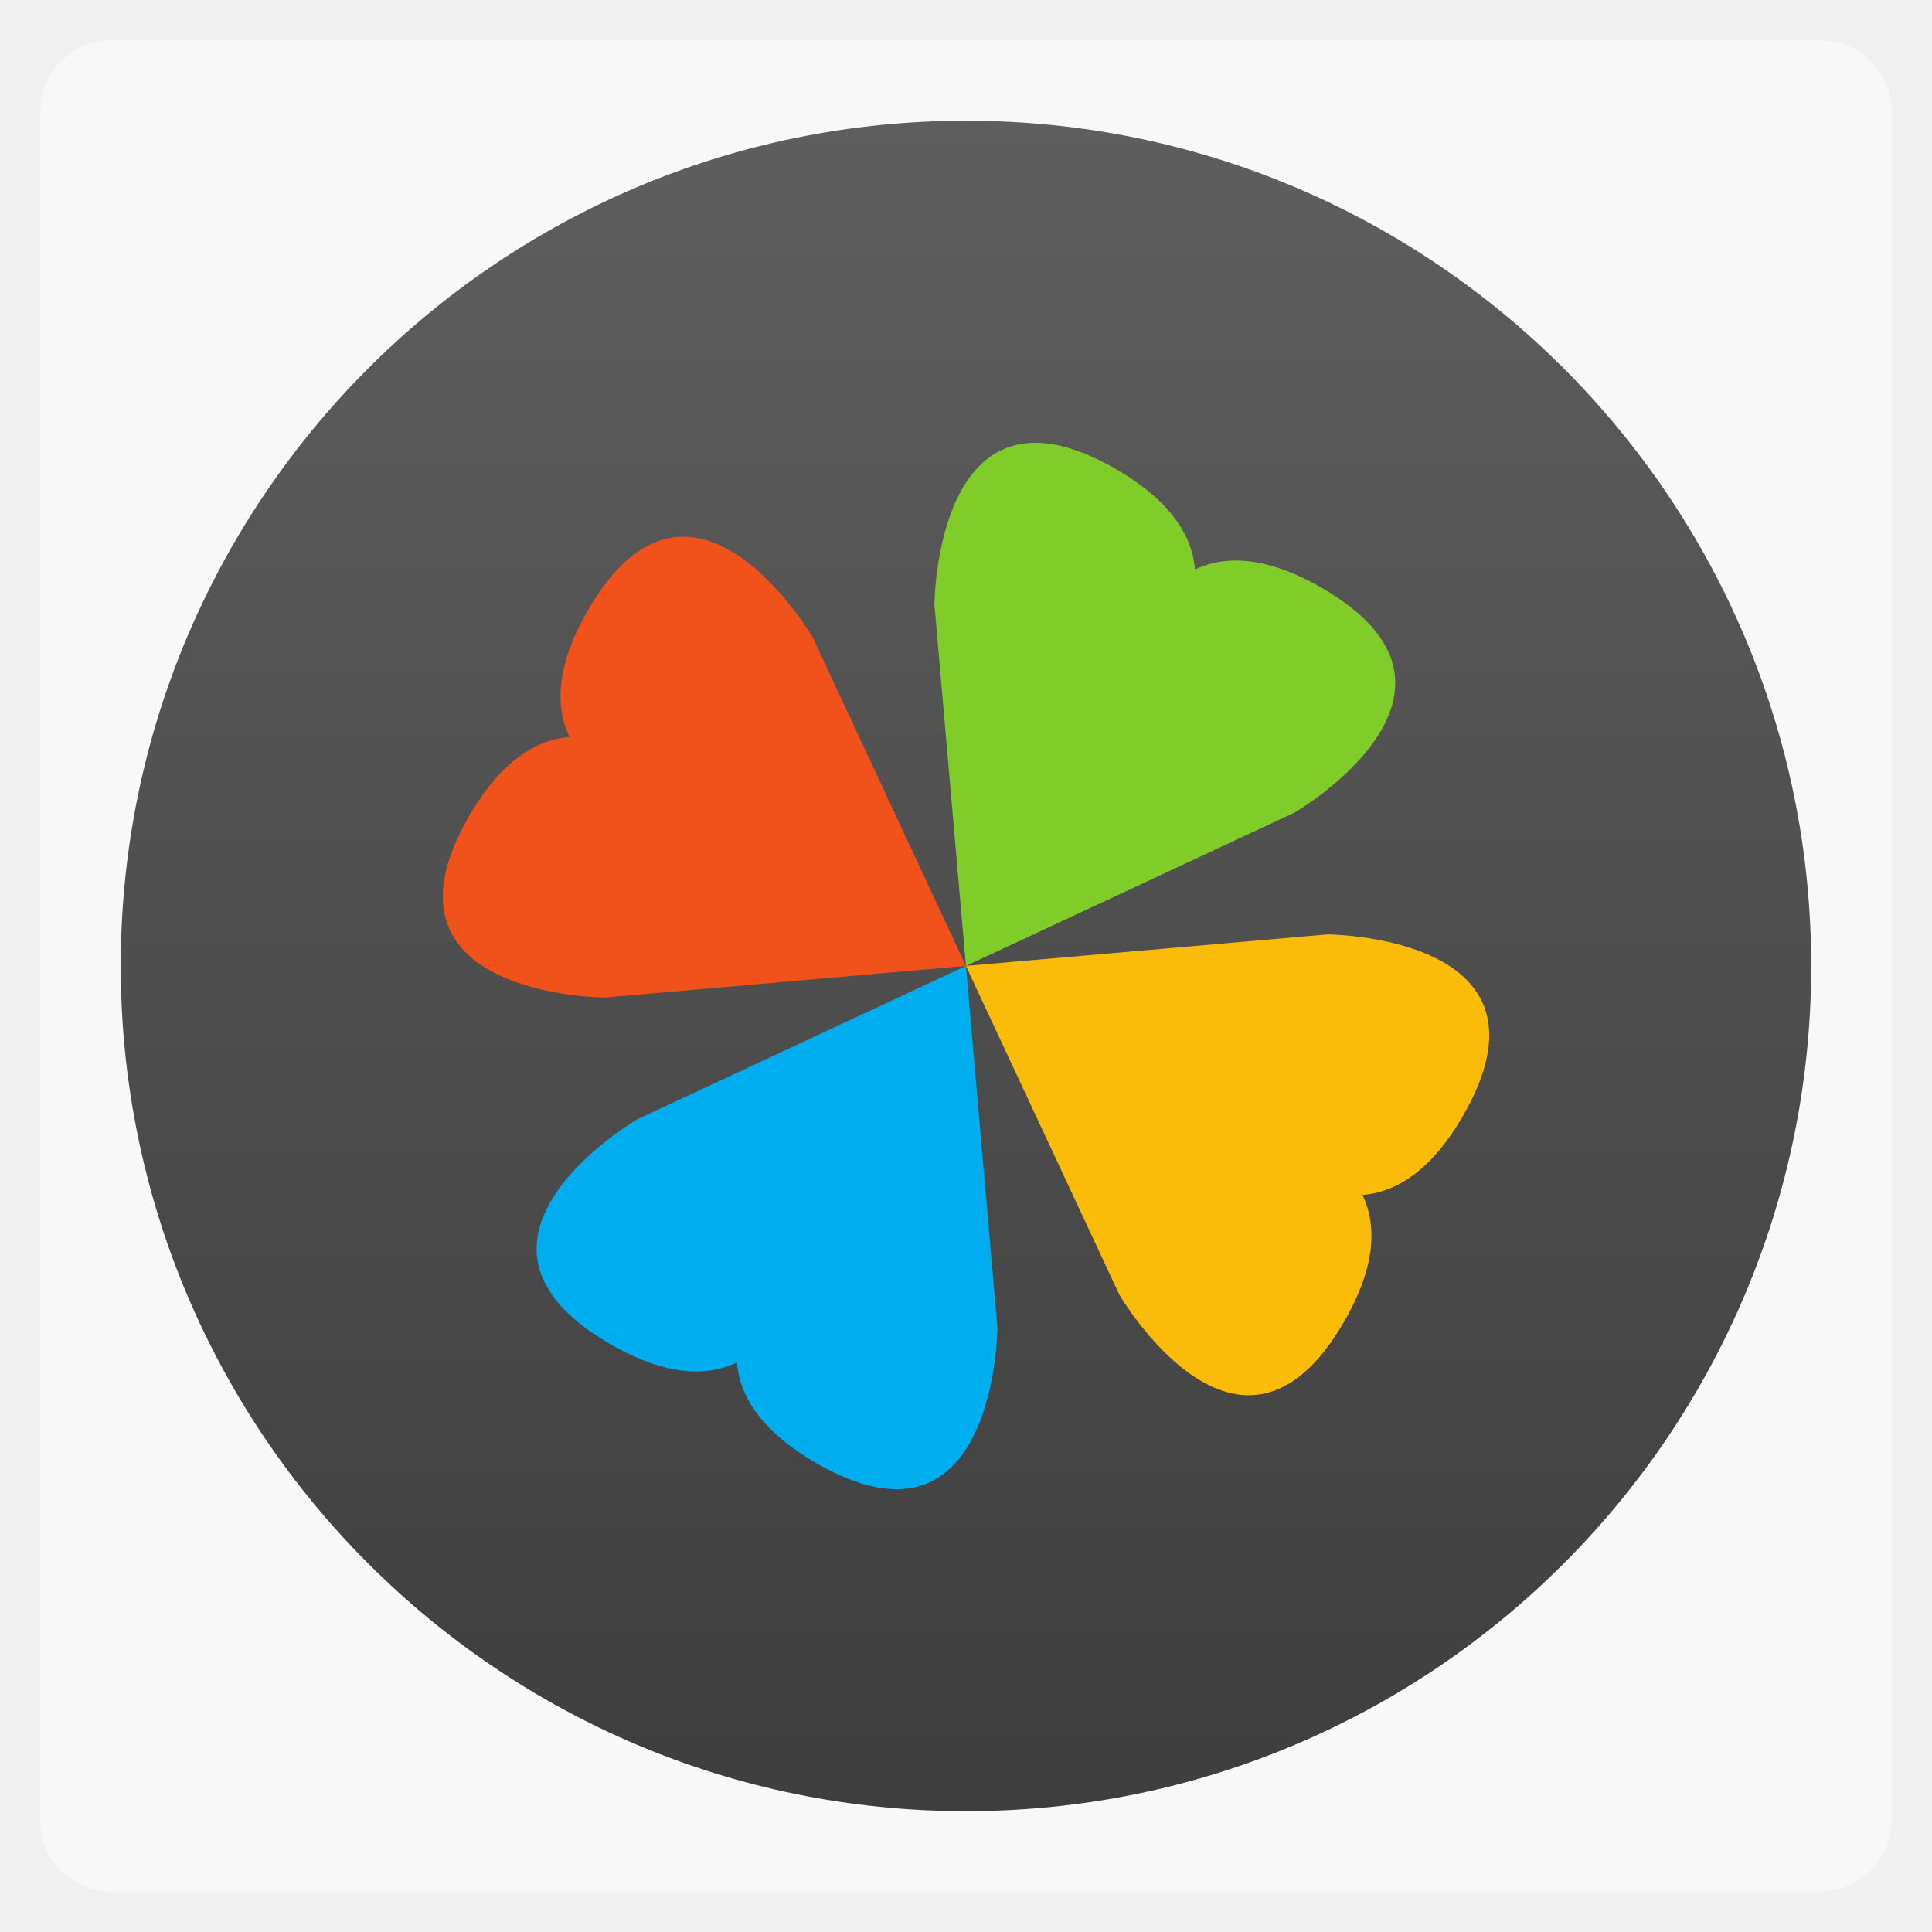
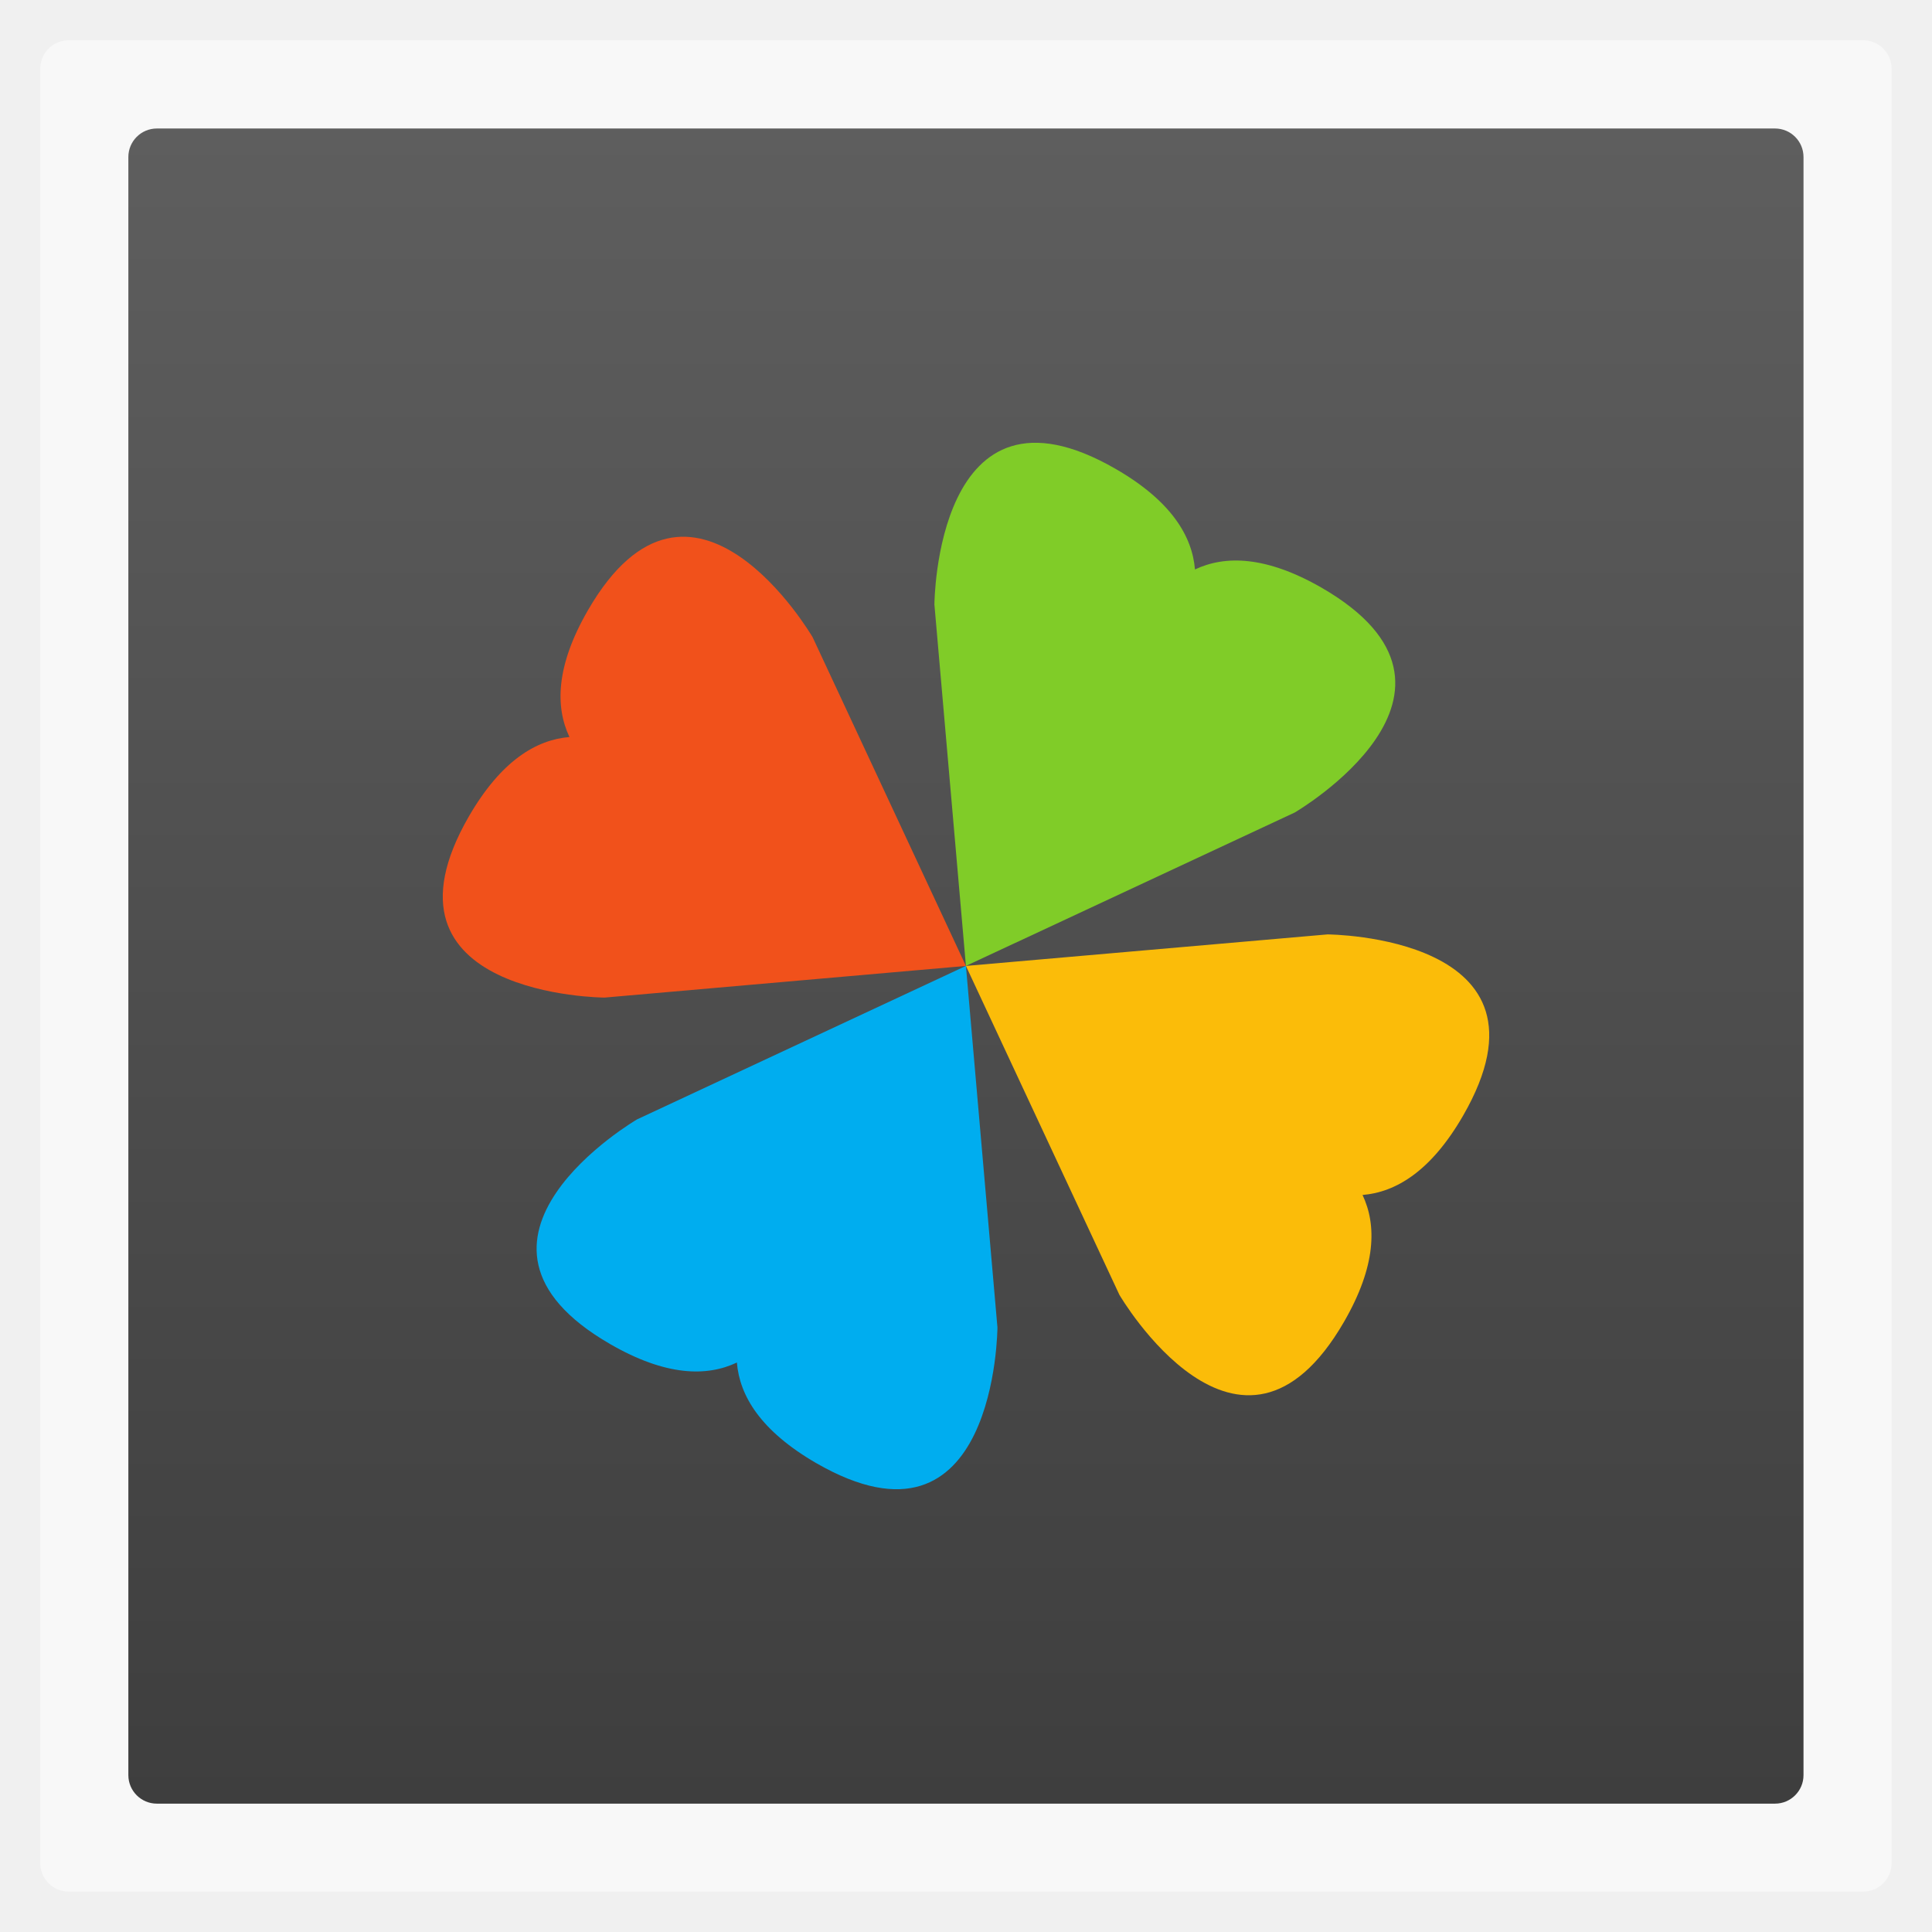
- <svg xmlns="http://www.w3.org/2000/svg" xmlns:xlink="http://www.w3.org/1999/xlink" width="48" viewBox="0 0 13.547 13.547" height="48">
-   <defs>
+ <svg xmlns="http://www.w3.org/2000/svg" xmlns:xlink="http://www.w3.org/1999/xlink" width="48" viewBox="0 0 13.547 13.547" height="48" id="svg2" version="1.1">
+   <defs id="defs4">
    <linearGradient id="linearGradient3833">
-       <stop offset="0" style="stop-color:#3e3e3e" />
-       <stop offset="1" style="stop-color:#5e5e5e" />
+       <stop offset="0" style="stop-color:#3e3e3e" id="stop7" />
+       <stop offset="1" style="stop-color:#5e5e5e" id="stop9" />
    </linearGradient>
-     <linearGradient xlink:href="#linearGradient3833" id="linearGradient3839" y1="39.4" y2="-.814" x2="0" gradientUnits="userSpaceOnUse" />
+     <linearGradient xlink:href="#linearGradient3833" id="linearGradient3839" y1="39.4" y2="-.814" x2="0" gradientUnits="userSpaceOnUse" gradientTransform="matrix(0.30673,0,0,0.29583,23.05607,1.08734)" />
+     <linearGradient xlink:href="#linearGradient3833" id="linearGradient3784" x1="0.9" y1="6.774" x2="12.646" y2="6.774" gradientUnits="userSpaceOnUse" gradientTransform="translate(-13.54699,-8.9120865e-4)" />
  </defs>
-   <rect width="12.982" x=".282" y=".282" rx="0.5" height="12.982" style="opacity:.5;fill:#fff;fill-rule:evenodd" />
-   <path style="fill:url(#linearGradient3839)" d="m -33.763,19.22 a 19.322,20.034 0 1 1 -38.644,0 19.322,20.034 0 1 1 38.644,0 z" transform="matrix(.30673 0 0 .29583 23.05607 1.08734)" />
-   <path style="fill:#80cc28" d="m 7.823,3.288 c -1.263,-0.729 -1.271,0.951 -1.271,0.951 l 0.221,2.534 2.306,-1.076 c 0,0 1.451,-0.847 0.188,-1.576 C 8.877,3.897 8.59,3.893 8.379,3.993 8.36,3.76 8.213,3.513 7.823,3.288 z" />
-   <path style="fill:#fbbc09" d="m 6.773,6.773 1.076,2.306 c 0,0 0.847,1.451 1.576,0.188 C 9.65,8.877 9.654,8.59 9.554,8.379 9.787,8.36 10.034,8.213 10.259,7.823 10.988,6.559 9.308,6.552 9.308,6.552 L 6.773,6.773 z" />
-   <path style="fill:#00adef" d="m 6.773,6.773 -2.306,1.076 c 0,0 -1.451,0.847 -0.188,1.576 0.39,0.225 0.677,0.229 0.888,0.129 0.019,0.233 0.166,0.479 0.556,0.705 1.264,0.729 1.271,-0.951 1.271,-0.951 L 6.773,6.773 z" />
-   <path style="fill:#f1511b" d="M 6.773,6.773 5.698,4.468 c 0,0 -0.847,-1.451 -1.576,-0.188 -0.225,0.39 -0.229,0.677 -0.129,0.888 -0.233,0.019 -0.479,0.166 -0.705,0.556 -0.729,1.263 0.951,1.271 0.951,1.271 L 6.773,6.773 z" />
+   <rect width="12.982" x=".282" y=".282" rx="0.2" height="12.982" style="opacity:.5;fill:#fff;fill-rule:evenodd" id="rect12" />
+   <rect id="rect42" style="fill:url(#linearGradient3784);fill-opacity:1;fill-rule:evenodd" height="11.746" rx="0.2" y="0.9" x="-12.647" width="11.746" transform="matrix(0,-1,1,0,0,0)" />
+   <path style="fill:#80cc28" d="m 7.823,3.288 c -1.263,-0.729 -1.271,0.951 -1.271,0.951 l 0.221,2.534 2.306,-1.076 c 0,0 1.451,-0.847 0.188,-1.576 C 8.877,3.897 8.59,3.893 8.379,3.993 8.36,3.76 8.213,3.513 7.823,3.288 z" id="path16" />
+   <path style="fill:#fbbc09" d="m 6.773,6.773 1.076,2.306 c 0,0 0.847,1.451 1.576,0.188 C 9.65,8.877 9.654,8.59 9.554,8.379 9.787,8.36 10.034,8.213 10.259,7.823 10.988,6.559 9.308,6.552 9.308,6.552 L 6.773,6.773 z" id="path18" />
+   <path style="fill:#00adef" d="m 6.773,6.773 -2.306,1.076 c 0,0 -1.451,0.847 -0.188,1.576 0.39,0.225 0.677,0.229 0.888,0.129 0.019,0.233 0.166,0.479 0.556,0.705 1.264,0.729 1.271,-0.951 1.271,-0.951 L 6.773,6.773 z" id="path20" />
+   <path style="fill:#f1511b" d="M 6.773,6.773 5.698,4.468 c 0,0 -0.847,-1.451 -1.576,-0.188 -0.225,0.39 -0.229,0.677 -0.129,0.888 -0.233,0.019 -0.479,0.166 -0.705,0.556 -0.729,1.263 0.951,1.271 0.951,1.271 L 6.773,6.773 z" id="path22" />
</svg>
